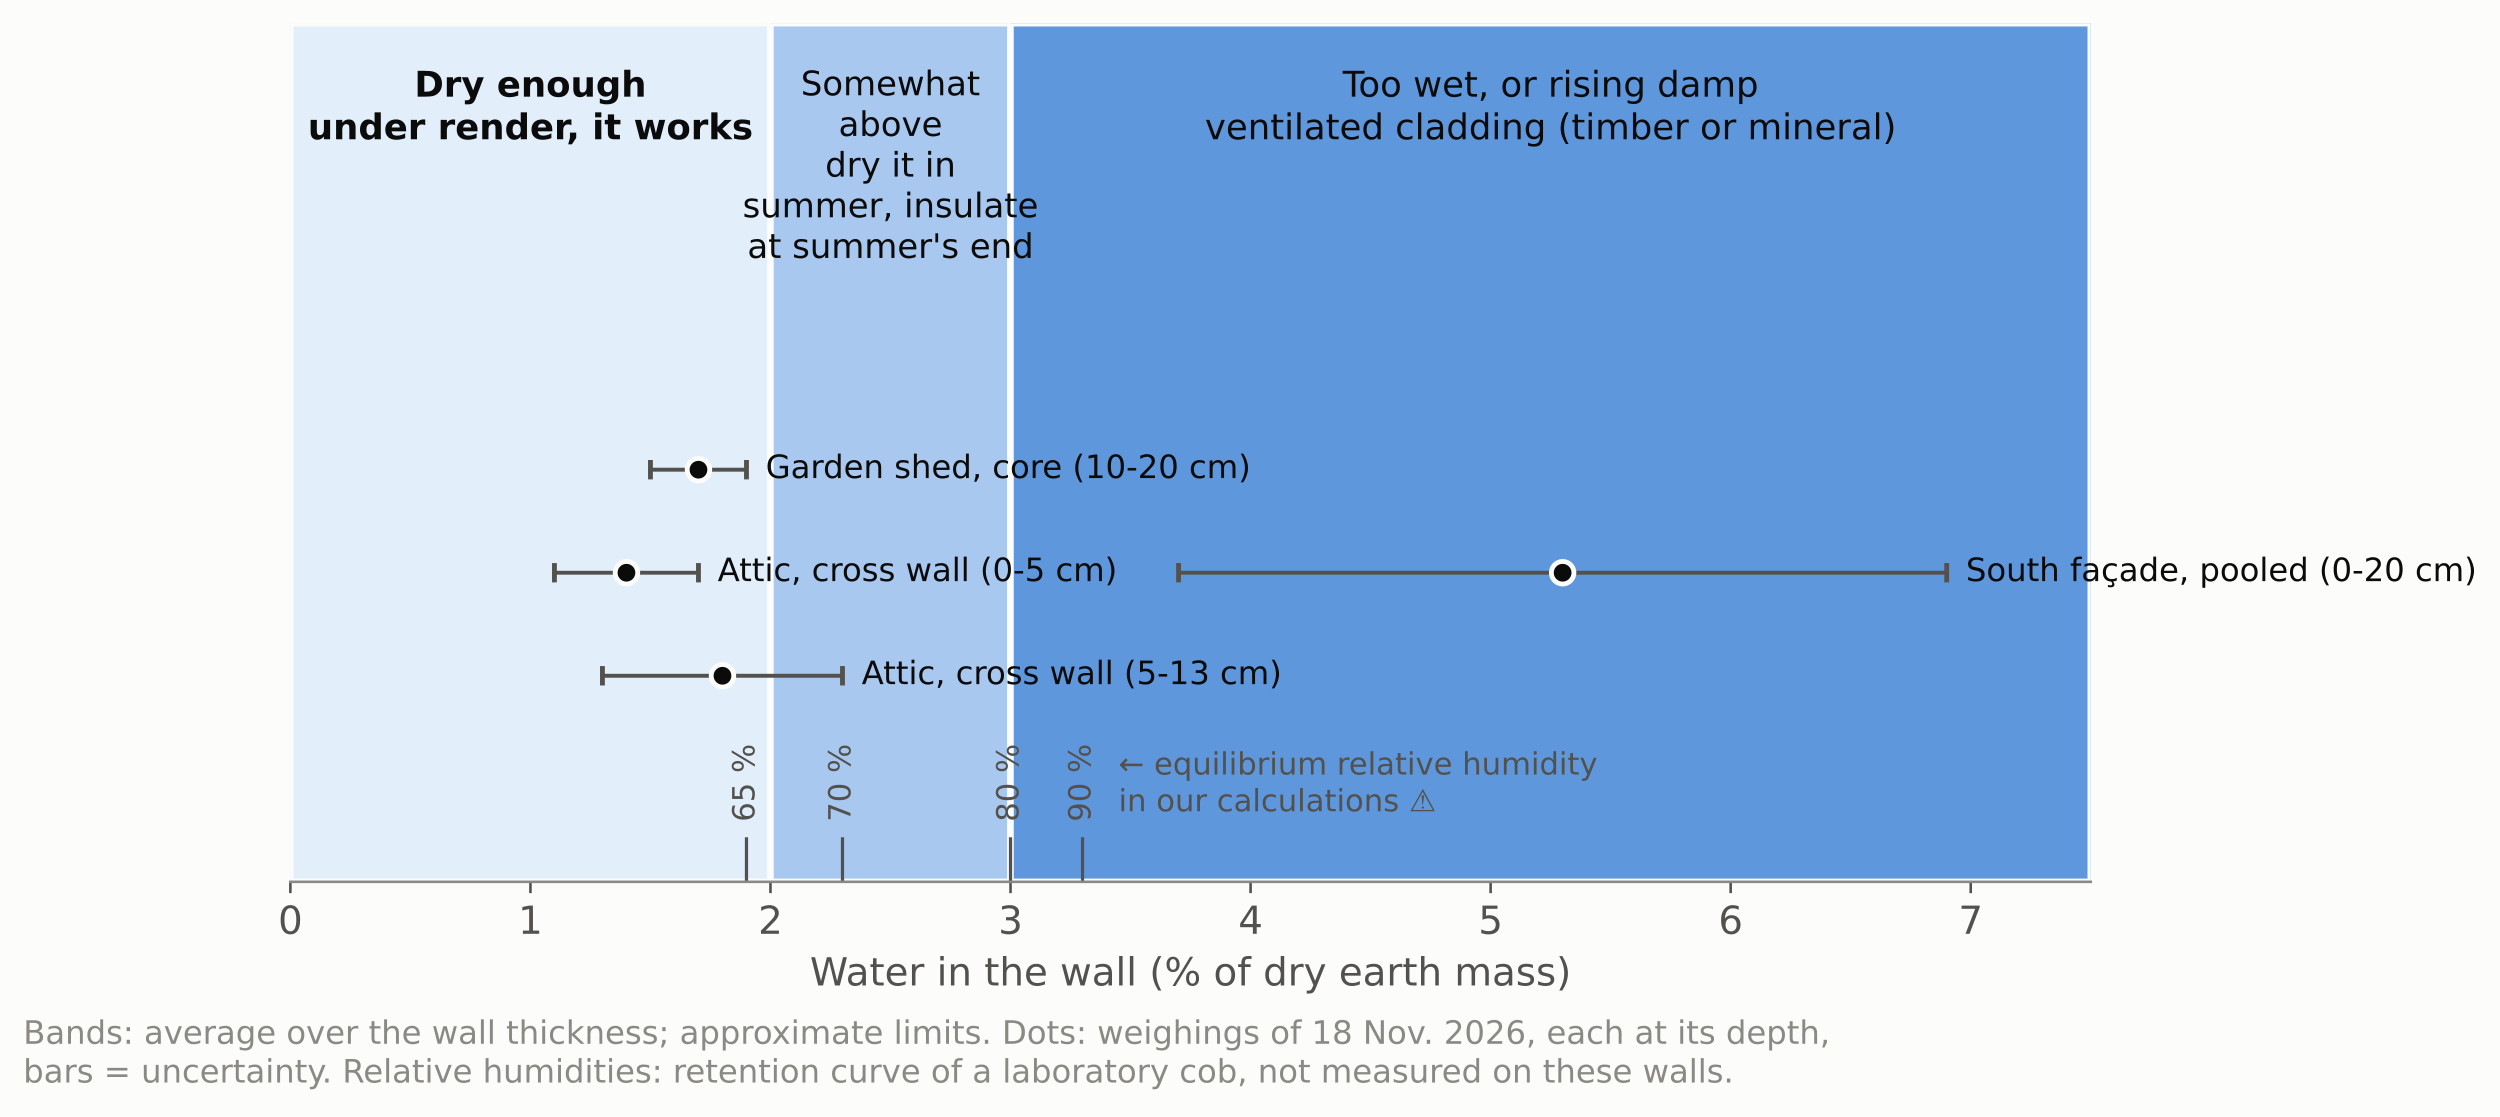
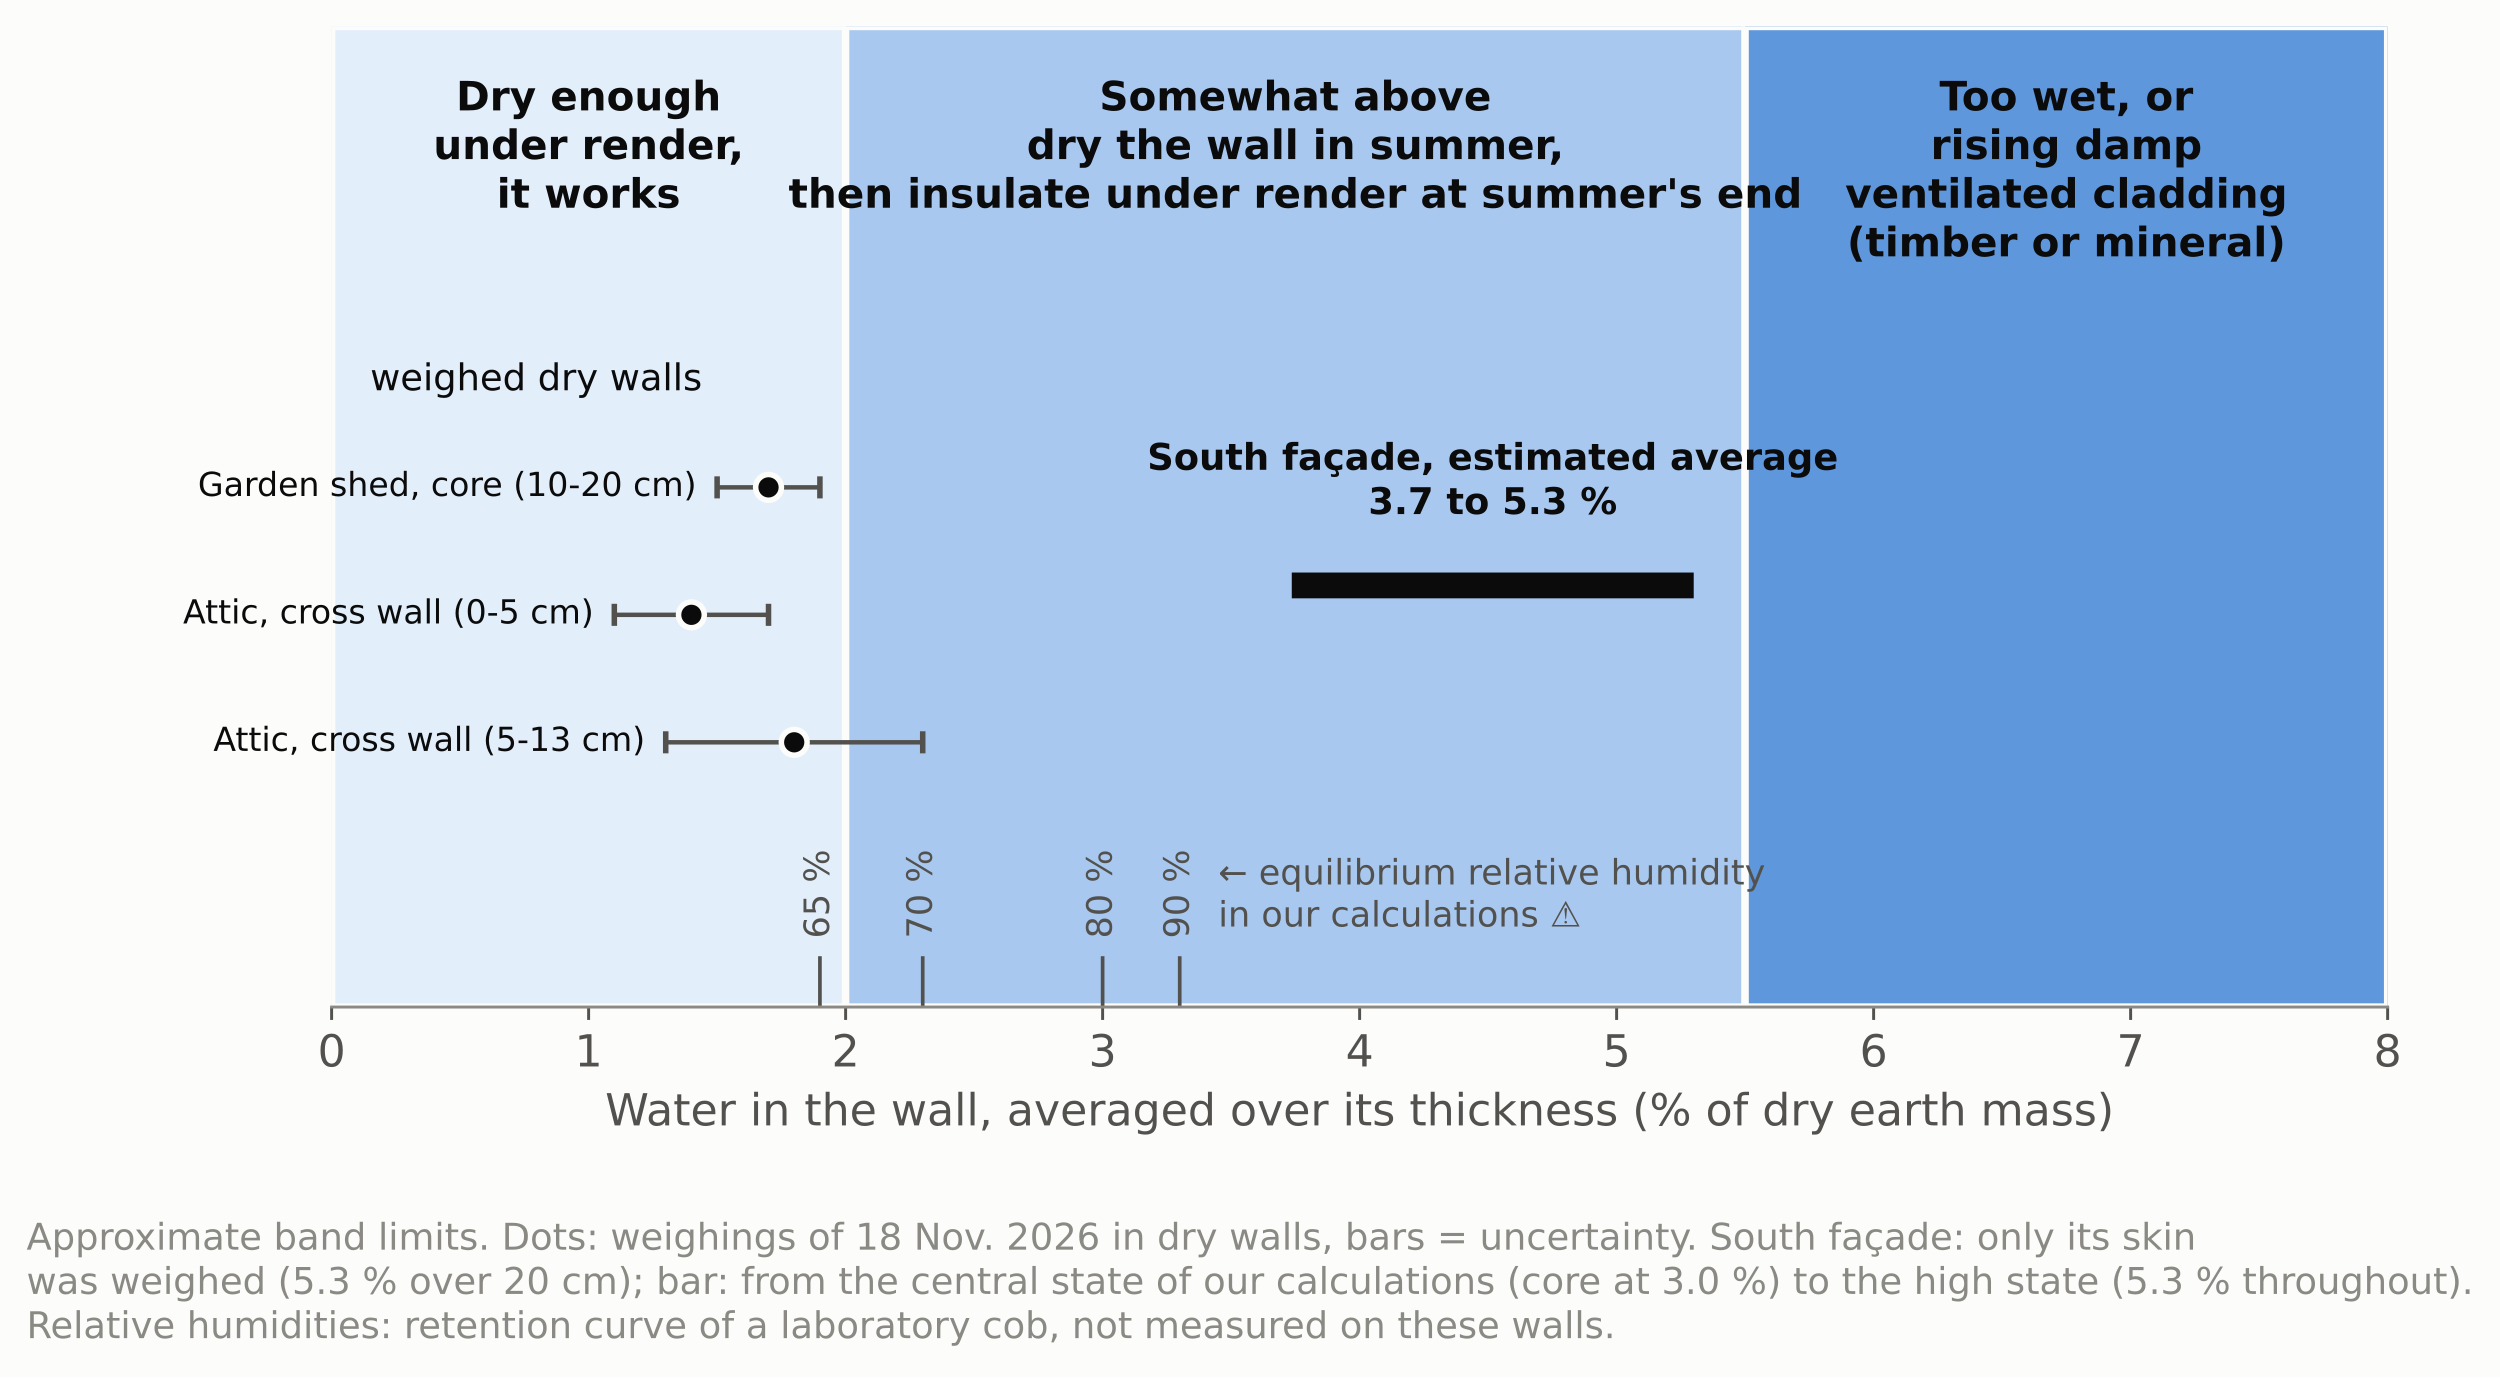
- <svg xmlns="http://www.w3.org/2000/svg" xmlns:xlink="http://www.w3.org/1999/xlink" width="774.845pt" height="346.123pt" viewBox="0 0 774.845 346.123" version="1.1">
+ <svg xmlns="http://www.w3.org/2000/svg" xmlns:xlink="http://www.w3.org/1999/xlink" width="678.498pt" height="373.771pt" viewBox="0 0 678.498 373.771" version="1.1">
  <defs>
    <style type="text/css">*{stroke-linejoin: round; stroke-linecap: butt}</style>
  </defs>
  <g id="figure_1">
    <g id="patch_1">
-       <path d="M 0 346.123  L 774.845 346.123  L 774.845 0  L 0 0  z " style="fill: #fcfcfb" />
+       <path d="M 0 373.771  L 678.498 373.771  L 678.498 -0  L 0 -0  z " style="fill: #fcfcfb" />
    </g>
    <g id="axes_1">
      <g id="patch_2">
        <path d="M 90 273.312  L 648 273.312  L 648 7.2  L 90 7.2  z " style="fill: #fcfcfb" />
      </g>
      <g id="patch_3">
-         <path d="M 90 273.312  L 238.8 273.312  L 238.8 7.2  L 90 7.2  z " clip-path="url(#p28024b7d1a)" style="fill: #e3eefb; stroke: #fcfcfb; stroke-width: 2; stroke-linejoin: miter" />
+         <path d="M 90 273.312  L 229.5 273.312  L 229.5 7.2  L 90 7.2  z " clip-path="url(#pe320d4679d)" style="fill: #e3eefb; stroke: #fcfcfb; stroke-width: 2; stroke-linejoin: miter" />
      </g>
      <g id="patch_4">
-         <path d="M 238.8 273.312  L 313.2 273.312  L 313.2 7.2  L 238.8 7.2  z " clip-path="url(#p28024b7d1a)" style="fill: #a9c8ef; stroke: #fcfcfb; stroke-width: 2; stroke-linejoin: miter" />
+         <path d="M 229.5 273.312  L 473.625 273.312  L 473.625 7.2  L 229.5 7.2  z " clip-path="url(#pe320d4679d)" style="fill: #a9c8ef; stroke: #fcfcfb; stroke-width: 2; stroke-linejoin: miter" />
      </g>
      <g id="patch_5">
-         <path d="M 313.2 273.312  L 648 273.312  L 648 7.2  L 313.2 7.2  z " clip-path="url(#p28024b7d1a)" style="fill: #5f97dc; stroke: #fcfcfb; stroke-width: 2; stroke-linejoin: miter" />
+         <path d="M 473.625 273.312  L 648 273.312  L 648 7.2  L 473.625 7.2  z " clip-path="url(#pe320d4679d)" style="fill: #5f97dc; stroke: #fcfcfb; stroke-width: 2; stroke-linejoin: miter" />
      </g>
      <g id="matplotlib.axis_1">
        <g id="xtick_1">
          <g id="line2d_1">
            <defs>
              <path id="m8a4afdff39" d="M 0 0  L 0 3.5  " style="stroke: #52514e; stroke-width: 0.8" />
            </defs>
            <g>
              <use xlink:href="#m8a4afdff39" x="90" y="273.312" style="fill: #52514e; stroke: #52514e; stroke-width: 0.8" />
            </g>
          </g>
          <g id="text_1">
            <text style="font-size: 12px; font-family: 'DejaVu Sans', sans-serif; text-anchor: middle; fill: #52514e" x="90" y="289.429" transform="rotate(-0 90 289.4292)">0</text>
          </g>
        </g>
        <g id="xtick_2">
          <g id="line2d_2">
            <g>
-               <use xlink:href="#m8a4afdff39" x="164.4" y="273.312" style="fill: #52514e; stroke: #52514e; stroke-width: 0.8" />
+               <use xlink:href="#m8a4afdff39" x="159.75" y="273.312" style="fill: #52514e; stroke: #52514e; stroke-width: 0.8" />
            </g>
          </g>
          <g id="text_2">
-             <text style="font-size: 12px; font-family: 'DejaVu Sans', sans-serif; text-anchor: middle; fill: #52514e" x="164.4" y="289.429" transform="rotate(-0 164.4 289.4292)">1</text>
+             <text style="font-size: 12px; font-family: 'DejaVu Sans', sans-serif; text-anchor: middle; fill: #52514e" x="159.75" y="289.429" transform="rotate(-0 159.75 289.4292)">1</text>
          </g>
        </g>
        <g id="xtick_3">
          <g id="line2d_3">
            <g>
-               <use xlink:href="#m8a4afdff39" x="238.8" y="273.312" style="fill: #52514e; stroke: #52514e; stroke-width: 0.8" />
+               <use xlink:href="#m8a4afdff39" x="229.5" y="273.312" style="fill: #52514e; stroke: #52514e; stroke-width: 0.8" />
            </g>
          </g>
          <g id="text_3">
-             <text style="font-size: 12px; font-family: 'DejaVu Sans', sans-serif; text-anchor: middle; fill: #52514e" x="238.8" y="289.429" transform="rotate(-0 238.8 289.4292)">2</text>
+             <text style="font-size: 12px; font-family: 'DejaVu Sans', sans-serif; text-anchor: middle; fill: #52514e" x="229.5" y="289.429" transform="rotate(-0 229.5 289.4292)">2</text>
          </g>
        </g>
        <g id="xtick_4">
          <g id="line2d_4">
            <g>
-               <use xlink:href="#m8a4afdff39" x="313.2" y="273.312" style="fill: #52514e; stroke: #52514e; stroke-width: 0.8" />
+               <use xlink:href="#m8a4afdff39" x="299.25" y="273.312" style="fill: #52514e; stroke: #52514e; stroke-width: 0.8" />
            </g>
          </g>
          <g id="text_4">
-             <text style="font-size: 12px; font-family: 'DejaVu Sans', sans-serif; text-anchor: middle; fill: #52514e" x="313.2" y="289.429" transform="rotate(-0 313.2 289.4292)">3</text>
+             <text style="font-size: 12px; font-family: 'DejaVu Sans', sans-serif; text-anchor: middle; fill: #52514e" x="299.25" y="289.429" transform="rotate(-0 299.25 289.4292)">3</text>
          </g>
        </g>
        <g id="xtick_5">
          <g id="line2d_5">
            <g>
-               <use xlink:href="#m8a4afdff39" x="387.6" y="273.312" style="fill: #52514e; stroke: #52514e; stroke-width: 0.8" />
+               <use xlink:href="#m8a4afdff39" x="369" y="273.312" style="fill: #52514e; stroke: #52514e; stroke-width: 0.8" />
            </g>
          </g>
          <g id="text_5">
-             <text style="font-size: 12px; font-family: 'DejaVu Sans', sans-serif; text-anchor: middle; fill: #52514e" x="387.6" y="289.429" transform="rotate(-0 387.6 289.4292)">4</text>
+             <text style="font-size: 12px; font-family: 'DejaVu Sans', sans-serif; text-anchor: middle; fill: #52514e" x="369" y="289.429" transform="rotate(-0 369 289.4292)">4</text>
          </g>
        </g>
        <g id="xtick_6">
          <g id="line2d_6">
            <g>
-               <use xlink:href="#m8a4afdff39" x="462" y="273.312" style="fill: #52514e; stroke: #52514e; stroke-width: 0.8" />
+               <use xlink:href="#m8a4afdff39" x="438.75" y="273.312" style="fill: #52514e; stroke: #52514e; stroke-width: 0.8" />
            </g>
          </g>
          <g id="text_6">
-             <text style="font-size: 12px; font-family: 'DejaVu Sans', sans-serif; text-anchor: middle; fill: #52514e" x="462" y="289.429" transform="rotate(-0 462 289.4292)">5</text>
+             <text style="font-size: 12px; font-family: 'DejaVu Sans', sans-serif; text-anchor: middle; fill: #52514e" x="438.75" y="289.429" transform="rotate(-0 438.75 289.4292)">5</text>
          </g>
        </g>
        <g id="xtick_7">
          <g id="line2d_7">
            <g>
-               <use xlink:href="#m8a4afdff39" x="536.4" y="273.312" style="fill: #52514e; stroke: #52514e; stroke-width: 0.8" />
+               <use xlink:href="#m8a4afdff39" x="508.5" y="273.312" style="fill: #52514e; stroke: #52514e; stroke-width: 0.8" />
            </g>
          </g>
          <g id="text_7">
-             <text style="font-size: 12px; font-family: 'DejaVu Sans', sans-serif; text-anchor: middle; fill: #52514e" x="536.4" y="289.429" transform="rotate(-0 536.4 289.4292)">6</text>
+             <text style="font-size: 12px; font-family: 'DejaVu Sans', sans-serif; text-anchor: middle; fill: #52514e" x="508.5" y="289.429" transform="rotate(-0 508.5 289.4292)">6</text>
          </g>
        </g>
        <g id="xtick_8">
          <g id="line2d_8">
            <g>
-               <use xlink:href="#m8a4afdff39" x="610.8" y="273.312" style="fill: #52514e; stroke: #52514e; stroke-width: 0.8" />
+               <use xlink:href="#m8a4afdff39" x="578.25" y="273.312" style="fill: #52514e; stroke: #52514e; stroke-width: 0.8" />
            </g>
          </g>
          <g id="text_8">
-             <text style="font-size: 12px; font-family: 'DejaVu Sans', sans-serif; text-anchor: middle; fill: #52514e" x="610.8" y="289.429" transform="rotate(-0 610.8 289.4292)">7</text>
-           </g>
-         </g>
-         <g id="text_9">
-           <text style="font-size: 12px; font-family: 'DejaVu Sans', sans-serif; text-anchor: middle; fill: #52514e" x="369" y="305.43" transform="rotate(-0 369 305.4301)">Water in the wall (% of dry earth mass)</text>
+             <text style="font-size: 12px; font-family: 'DejaVu Sans', sans-serif; text-anchor: middle; fill: #52514e" x="578.25" y="289.429" transform="rotate(-0 578.25 289.4292)">7</text>
+           </g>
+         </g>
+         <g id="xtick_9">
+           <g id="line2d_9">
+             <g>
+               <use xlink:href="#m8a4afdff39" x="648" y="273.312" style="fill: #52514e; stroke: #52514e; stroke-width: 0.8" />
+             </g>
+           </g>
+           <g id="text_9">
+             <text style="font-size: 12px; font-family: 'DejaVu Sans', sans-serif; text-anchor: middle; fill: #52514e" x="648" y="289.429" transform="rotate(-0 648 289.4292)">8</text>
+           </g>
+         </g>
+         <g id="text_10">
+           <text style="font-size: 12px; font-family: 'DejaVu Sans', sans-serif; text-anchor: middle; fill: #52514e" x="369" y="305.43" transform="rotate(-0 369 305.4301)">Water in the wall, averaged over its thickness (% of dry earth mass)</text>
        </g>
      </g>
      <g id="matplotlib.axis_2" />
-       <g id="line2d_9">
-         <path d="M 238.8 273.312  L 238.8 7.2  " clip-path="url(#p28024b7d1a)" style="fill: none" />
+       <g id="LineCollection_1">
+         <path d="M 166.725 166.867  L 208.575 166.867  " clip-path="url(#pe320d4679d)" style="fill: none; stroke: #52514e; stroke-width: 1.2" />
      </g>
      <g id="line2d_10">
-         <path d="M 313.2 273.312  L 313.2 7.2  " clip-path="url(#p28024b7d1a)" style="fill: none" />
-       </g>
-       <g id="LineCollection_1">
-         <path d="M 171.84 177.512  L 216.48 177.512  " clip-path="url(#p28024b7d1a)" style="fill: none; stroke: #52514e; stroke-width: 1.2" />
-       </g>
-       <g id="line2d_11">
        <defs>
          <path id="me0d77131fd" d="M 0 3  L 0 -3  " style="stroke: #52514e; stroke-width: 1.5" />
        </defs>
-         <g clip-path="url(#p28024b7d1a)">
-           <use xlink:href="#me0d77131fd" x="171.84" y="177.512" style="fill: #0b0b0b; stroke: #52514e; stroke-width: 1.5" />
-         </g>
+         <g clip-path="url(#pe320d4679d)">
+           <use xlink:href="#me0d77131fd" x="166.725" y="166.867" style="fill: #0b0b0b; stroke: #52514e; stroke-width: 1.5" />
+         </g>
+       </g>
+       <g id="line2d_11">
+         <g clip-path="url(#pe320d4679d)">
+           <use xlink:href="#me0d77131fd" x="208.575" y="166.867" style="fill: #0b0b0b; stroke: #52514e; stroke-width: 1.5" />
+         </g>
+       </g>
+       <g id="LineCollection_2">
+         <path d="M 180.675 201.462  L 250.425 201.462  " clip-path="url(#pe320d4679d)" style="fill: none; stroke: #52514e; stroke-width: 1.2" />
      </g>
      <g id="line2d_12">
-         <g clip-path="url(#p28024b7d1a)">
-           <use xlink:href="#me0d77131fd" x="216.48" y="177.512" style="fill: #0b0b0b; stroke: #52514e; stroke-width: 1.5" />
-         </g>
-       </g>
-       <g id="LineCollection_2">
-         <path d="M 186.72 209.445  L 261.12 209.445  " clip-path="url(#p28024b7d1a)" style="fill: none; stroke: #52514e; stroke-width: 1.2" />
+         <g clip-path="url(#pe320d4679d)">
+           <use xlink:href="#me0d77131fd" x="180.675" y="201.462" style="fill: #0b0b0b; stroke: #52514e; stroke-width: 1.5" />
+         </g>
      </g>
      <g id="line2d_13">
-         <g clip-path="url(#p28024b7d1a)">
-           <use xlink:href="#me0d77131fd" x="186.72" y="209.445" style="fill: #0b0b0b; stroke: #52514e; stroke-width: 1.5" />
-         </g>
+         <g clip-path="url(#pe320d4679d)">
+           <use xlink:href="#me0d77131fd" x="250.425" y="201.462" style="fill: #0b0b0b; stroke: #52514e; stroke-width: 1.5" />
+         </g>
+       </g>
+       <g id="LineCollection_3">
+         <path d="M 194.625 132.273  L 222.525 132.273  " clip-path="url(#pe320d4679d)" style="fill: none; stroke: #52514e; stroke-width: 1.2" />
      </g>
      <g id="line2d_14">
-         <g clip-path="url(#p28024b7d1a)">
-           <use xlink:href="#me0d77131fd" x="261.12" y="209.445" style="fill: #0b0b0b; stroke: #52514e; stroke-width: 1.5" />
-         </g>
-       </g>
-       <g id="LineCollection_3">
-         <path d="M 201.6 145.578  L 231.36 145.578  " clip-path="url(#p28024b7d1a)" style="fill: none; stroke: #52514e; stroke-width: 1.2" />
+         <g clip-path="url(#pe320d4679d)">
+           <use xlink:href="#me0d77131fd" x="194.625" y="132.273" style="fill: #0b0b0b; stroke: #52514e; stroke-width: 1.5" />
+         </g>
      </g>
      <g id="line2d_15">
-         <g clip-path="url(#p28024b7d1a)">
-           <use xlink:href="#me0d77131fd" x="201.6" y="145.578" style="fill: #0b0b0b; stroke: #52514e; stroke-width: 1.5" />
+         <g clip-path="url(#pe320d4679d)">
+           <use xlink:href="#me0d77131fd" x="222.525" y="132.273" style="fill: #0b0b0b; stroke: #52514e; stroke-width: 1.5" />
        </g>
      </g>
      <g id="line2d_16">
-         <g clip-path="url(#p28024b7d1a)">
-           <use xlink:href="#me0d77131fd" x="231.36" y="145.578" style="fill: #0b0b0b; stroke: #52514e; stroke-width: 1.5" />
-         </g>
-       </g>
-       <g id="LineCollection_4">
-         <path d="M 365.28 177.512  L 603.36 177.512  " clip-path="url(#p28024b7d1a)" style="fill: none; stroke: #52514e; stroke-width: 1.2" />
+         <path d="M 350.586 158.884  L 459.675 158.884  " clip-path="url(#pe320d4679d)" style="fill: none; stroke: #0b0b0b; stroke-width: 7" />
      </g>
      <g id="line2d_17">
-         <g clip-path="url(#p28024b7d1a)">
-           <use xlink:href="#me0d77131fd" x="365.28" y="177.512" style="fill: #0b0b0b; stroke: #52514e; stroke-width: 1.5" />
-         </g>
+         <path d="M 222.525 273.312  L 222.525 260.006  " clip-path="url(#pe320d4679d)" style="fill: none; stroke: #52514e; stroke-linecap: square" />
      </g>
      <g id="line2d_18">
-         <g clip-path="url(#p28024b7d1a)">
-           <use xlink:href="#me0d77131fd" x="603.36" y="177.512" style="fill: #0b0b0b; stroke: #52514e; stroke-width: 1.5" />
-         </g>
+         <path d="M 250.425 273.312  L 250.425 260.006  " clip-path="url(#pe320d4679d)" style="fill: none; stroke: #52514e; stroke-linecap: square" />
      </g>
      <g id="line2d_19">
-         <path d="M 231.36 273.312  L 231.36 260.006  " clip-path="url(#p28024b7d1a)" style="fill: none; stroke: #52514e; stroke-linecap: square" />
+         <path d="M 299.25 273.312  L 299.25 260.006  " clip-path="url(#pe320d4679d)" style="fill: none; stroke: #52514e; stroke-linecap: square" />
      </g>
      <g id="line2d_20">
-         <path d="M 261.12 273.312  L 261.12 260.006  " clip-path="url(#p28024b7d1a)" style="fill: none; stroke: #52514e; stroke-linecap: square" />
+         <path d="M 320.175 273.312  L 320.175 260.006  " clip-path="url(#pe320d4679d)" style="fill: none; stroke: #52514e; stroke-linecap: square" />
      </g>
      <g id="line2d_21">
-         <path d="M 313.2 273.312  L 313.2 260.006  " clip-path="url(#p28024b7d1a)" style="fill: none; stroke: #52514e; stroke-linecap: square" />
-       </g>
-       <g id="line2d_22">
-         <path d="M 335.52 273.312  L 335.52 260.006  " clip-path="url(#p28024b7d1a)" style="fill: none; stroke: #52514e; stroke-linecap: square" />
-       </g>
-       <g id="line2d_23">
        <defs>
          <path id="mbe89c12753" d="M 0 3.5  C 0.928 3.5 1.819 3.131 2.475 2.475  C 3.131 1.819 3.5 0.928 3.5 0  C 3.5 -0.928 3.131 -1.819 2.475 -2.475  C 1.819 -3.131 0.928 -3.5 0 -3.5  C -0.928 -3.5 -1.819 -3.131 -2.475 -2.475  C -3.131 -1.819 -3.5 -0.928 -3.5 0  C -3.5 0.928 -3.131 1.819 -2.475 2.475  C -1.819 3.131 -0.928 3.5 0 3.5  z " style="stroke: #fcfcfb; stroke-width: 1.5" />
        </defs>
-         <g clip-path="url(#p28024b7d1a)">
-           <use xlink:href="#mbe89c12753" x="194.16" y="177.512" style="fill: #0b0b0b; stroke: #fcfcfb; stroke-width: 1.5" />
-         </g>
-       </g>
-       <g id="line2d_24">
-         <g clip-path="url(#p28024b7d1a)">
-           <use xlink:href="#mbe89c12753" x="223.92" y="209.445" style="fill: #0b0b0b; stroke: #fcfcfb; stroke-width: 1.5" />
-         </g>
-       </g>
-       <g id="line2d_25">
-         <g clip-path="url(#p28024b7d1a)">
-           <use xlink:href="#mbe89c12753" x="216.48" y="145.578" style="fill: #0b0b0b; stroke: #fcfcfb; stroke-width: 1.5" />
-         </g>
-       </g>
-       <g id="line2d_26">
-         <g clip-path="url(#p28024b7d1a)">
-           <use xlink:href="#mbe89c12753" x="484.32" y="177.512" style="fill: #0b0b0b; stroke: #fcfcfb; stroke-width: 1.5" />
+         <g clip-path="url(#pe320d4679d)">
+           <use xlink:href="#mbe89c12753" x="187.65" y="166.867" style="fill: #0b0b0b; stroke: #fcfcfb; stroke-width: 1.5" />
+         </g>
+       </g>
+       <g id="line2d_22">
+         <g clip-path="url(#pe320d4679d)">
+           <use xlink:href="#mbe89c12753" x="215.55" y="201.462" style="fill: #0b0b0b; stroke: #fcfcfb; stroke-width: 1.5" />
+         </g>
+       </g>
+       <g id="line2d_23">
+         <g clip-path="url(#pe320d4679d)">
+           <use xlink:href="#mbe89c12753" x="208.575" y="132.273" style="fill: #0b0b0b; stroke: #fcfcfb; stroke-width: 1.5" />
        </g>
      </g>
      <g id="patch_6">
        <path d="M 90 273.312  L 648 273.312  " style="fill: none; stroke: #8a8984; stroke-width: 0.8; stroke-linejoin: miter; stroke-linecap: square" />
      </g>
-       <g id="text_10">
-         <text style="font-weight: 700; font-size: 11px; font-family: 'DejaVu Sans', sans-serif; fill: #0b0b0b" transform="translate(128.43 29.96495)">Dry enough</text>
-         <text style="font-weight: 700; font-size: 11px; font-family: 'DejaVu Sans', sans-serif; fill: #0b0b0b" transform="translate(95.41023 43.16796)">under render, it works</text>
-       </g>
      <g id="text_11">
-         <text style="font-size: 10.5px; font-family: 'DejaVu Sans', sans-serif; fill: #0b0b0b" transform="translate(248.2144 29.53498)">Somewhat</text>
-         <text style="font-size: 10.5px; font-family: 'DejaVu Sans', sans-serif; fill: #0b0b0b" transform="translate(259.8997 42.13786)">above</text>
-         <text style="font-size: 10.5px; font-family: 'DejaVu Sans', sans-serif; fill: #0b0b0b" transform="translate(255.7621 54.74073)">dry it in</text>
-         <text style="font-size: 10.5px; font-family: 'DejaVu Sans', sans-serif; fill: #0b0b0b" transform="translate(230.1724 67.3436)">summer, insulate</text>
-         <text style="font-size: 10.5px; font-family: 'DejaVu Sans', sans-serif; fill: #0b0b0b" transform="translate(231.6408 79.94647)">at summer's end</text>
+         <text style="font-weight: 700; font-size: 11px; font-family: 'DejaVu Sans', sans-serif; fill: #0b0b0b" transform="translate(123.78 29.96495)">Dry enough</text>
+         <text style="font-weight: 700; font-size: 11px; font-family: 'DejaVu Sans', sans-serif; fill: #0b0b0b" transform="translate(117.6071 43.16796)">under render,</text>
+         <text style="font-weight: 700; font-size: 11px; font-family: 'DejaVu Sans', sans-serif; fill: #0b0b0b" transform="translate(134.8178 56.37097)">it works</text>
      </g>
      <g id="text_12">
-         <text style="font-size: 11px; font-family: 'DejaVu Sans', sans-serif; fill: #0b0b0b" transform="translate(416.1692 29.96495)">Too wet, or rising damp</text>
-         <text style="font-size: 11px; font-family: 'DejaVu Sans', sans-serif; fill: #0b0b0b" transform="translate(373.4463 43.16796)">ventilated cladding (timber or mineral)</text>
+         <text style="font-weight: 700; font-size: 11px; font-family: 'DejaVu Sans', sans-serif; fill: #0b0b0b" transform="translate(298.3663 29.96495)">Somewhat above</text>
+         <text style="font-weight: 700; font-size: 11px; font-family: 'DejaVu Sans', sans-serif; fill: #0b0b0b" transform="translate(278.6557 43.16796)">dry the wall in summer,</text>
+         <text style="font-weight: 700; font-size: 11px; font-family: 'DejaVu Sans', sans-serif; fill: #0b0b0b" transform="translate(214.017 56.37097)">then insulate under render at summer's end</text>
      </g>
      <g id="text_13">
-         <text style="font-size: 10px; font-family: 'DejaVu Sans', sans-serif; text-anchor: start; fill: #0b0b0b" x="222.432" y="180.11" transform="rotate(-0 222.432 180.1097)">Attic, cross wall (0-5 cm)</text>
+         <text style="font-weight: 700; font-size: 11px; font-family: 'DejaVu Sans', sans-serif; fill: #0b0b0b" transform="translate(526.3834 29.9641)">Too wet, or</text>
+         <text style="font-weight: 700; font-size: 11px; font-family: 'DejaVu Sans', sans-serif; fill: #0b0b0b" transform="translate(523.9728 43.1671)">rising damp</text>
+         <text style="font-weight: 700; font-size: 11px; font-family: 'DejaVu Sans', sans-serif; fill: #0b0b0b" transform="translate(500.7903 56.37011)">ventilated cladding</text>
+         <text style="font-weight: 700; font-size: 11px; font-family: 'DejaVu Sans', sans-serif; fill: #0b0b0b" transform="translate(501.2681 69.57312)">(timber or mineral)</text>
      </g>
      <g id="text_14">
-         <text style="font-size: 10px; font-family: 'DejaVu Sans', sans-serif; text-anchor: start; fill: #0b0b0b" x="267.072" y="212.043" transform="rotate(-0 267.072 212.0432)">Attic, cross wall (5-13 cm)</text>
+         <text style="font-size: 10px; font-family: 'DejaVu Sans', sans-serif; text-anchor: start; fill: #0b0b0b" x="100.463" y="105.92" transform="rotate(-0 100.4625 105.9202)">weighed dry walls</text>
      </g>
      <g id="text_15">
-         <text style="font-size: 10px; font-family: 'DejaVu Sans', sans-serif; text-anchor: start; fill: #0b0b0b" x="237.312" y="148.176" transform="rotate(-0 237.312 148.1763)">Garden shed, core (10-20 cm)</text>
+         <text style="font-size: 9px; font-family: 'DejaVu Sans', sans-serif; text-anchor: end; fill: #0b0b0b" x="161.145" y="169.205" transform="rotate(-0 161.145 169.2054)">Attic, cross wall (0-5 cm)</text>
      </g>
      <g id="text_16">
-         <text style="font-size: 10px; font-family: 'DejaVu Sans', sans-serif; text-anchor: start; fill: #0b0b0b" x="609.312" y="180.11" transform="rotate(-0 609.312 180.1097)">South façade, pooled (0-20 cm)</text>
+         <text style="font-size: 9px; font-family: 'DejaVu Sans', sans-serif; text-anchor: end; fill: #0b0b0b" x="175.095" y="203.8" transform="rotate(-0 175.095 203.8)">Attic, cross wall (5-13 cm)</text>
      </g>
      <g id="text_17">
-         <text style="font-size: 9.5px; font-family: 'DejaVu Sans', sans-serif; fill: #52514e" transform="translate(233.8278 254.6842) rotate(-90)">65 %</text>
+         <text style="font-size: 9px; font-family: 'DejaVu Sans', sans-serif; text-anchor: end; fill: #0b0b0b" x="189.045" y="134.611" transform="rotate(-0 189.045 134.6109)">Garden shed, core (10-20 cm)</text>
      </g>
      <g id="text_18">
-         <text style="font-size: 9.5px; font-family: 'DejaVu Sans', sans-serif; fill: #52514e" transform="translate(263.5878 254.6842) rotate(-90)">70 %</text>
+         <text style="font-weight: 700; font-size: 10px; font-family: 'DejaVu Sans', sans-serif; fill: #0b0b0b" transform="translate(311.3563 127.5118)">South façade, estimated average</text>
+         <text style="font-weight: 700; font-size: 10px; font-family: 'DejaVu Sans', sans-serif; fill: #0b0b0b" transform="translate(371.3594 139.5138)">3.7 to 5.3 %</text>
      </g>
      <g id="text_19">
-         <text style="font-size: 9.5px; font-family: 'DejaVu Sans', sans-serif; fill: #52514e" transform="translate(315.6678 254.6842) rotate(-90)">80 %</text>
+         <text style="font-size: 9.5px; font-family: 'DejaVu Sans', sans-serif; fill: #52514e" transform="translate(224.9928 254.6842) rotate(-90)">65 %</text>
      </g>
      <g id="text_20">
-         <text style="font-size: 9.5px; font-family: 'DejaVu Sans', sans-serif; fill: #52514e" transform="translate(337.9878 254.6842) rotate(-90)">90 %</text>
+         <text style="font-size: 9.5px; font-family: 'DejaVu Sans', sans-serif; fill: #52514e" transform="translate(252.8928 254.6842) rotate(-90)">70 %</text>
      </g>
      <g id="text_21">
-         <text style="font-size: 9.5px; font-family: 'DejaVu Sans', sans-serif; fill: #52514e" transform="translate(346.68 240.0484)">← equilibrium relative humidity</text>
-         <text style="font-size: 9.5px; font-family: 'DejaVu Sans', sans-serif; fill: #52514e" transform="translate(346.68 251.451)">    in our calculations ⚠</text>
+         <text style="font-size: 9.5px; font-family: 'DejaVu Sans', sans-serif; fill: #52514e" transform="translate(301.7178 254.6842) rotate(-90)">80 %</text>
+       </g>
+       <g id="text_22">
+         <text style="font-size: 9.5px; font-family: 'DejaVu Sans', sans-serif; fill: #52514e" transform="translate(322.6428 254.6842) rotate(-90)">90 %</text>
+       </g>
+       <g id="text_23">
+         <text style="font-size: 9.5px; font-family: 'DejaVu Sans', sans-serif; fill: #52514e" transform="translate(330.6375 240.0484)">← equilibrium relative humidity</text>
+         <text style="font-size: 9.5px; font-family: 'DejaVu Sans', sans-serif; fill: #52514e" transform="translate(330.6375 251.451)">    in our calculations ⚠</text>
      </g>
    </g>
-     <g id="text_22">
-       <text style="font-size: 10px; font-family: 'DejaVu Sans', sans-serif; fill: #8a8984" transform="translate(7.2 323.5173)">Bands: average over the wall thickness; approximate limits. Dots: weighings of 18 Nov. 2026, each at its depth,</text>
-       <text style="font-size: 10px; font-family: 'DejaVu Sans', sans-serif; fill: #8a8984" transform="translate(7.2 335.52)">bars = uncertainty. Relative humidities: retention curve of a laboratory cob, not measured on these walls.</text>
+     <g id="text_24">
+       <text style="font-size: 10px; font-family: 'DejaVu Sans', sans-serif; fill: #8a8984" transform="translate(7.2 339.1625)">Approximate band limits. Dots: weighings of 18 Nov. 2026 in dry walls, bars = uncertainty. South façade: only its skin</text>
+       <text style="font-size: 10px; font-family: 'DejaVu Sans', sans-serif; fill: #8a8984" transform="translate(7.2 351.1653)">was weighed (5.3 % over 20 cm); bar: from the central state of our calculations (core at 3.0 %) to the high state (5.3 % throughout).</text>
+       <text style="font-size: 10px; font-family: 'DejaVu Sans', sans-serif; fill: #8a8984" transform="translate(7.2 363.168)">Relative humidities: retention curve of a laboratory cob, not measured on these walls.</text>
    </g>
  </g>
  <defs>
-     <clipPath id="p28024b7d1a">
+     <clipPath id="pe320d4679d">
      <rect x="90" y="7.2" width="558" height="266.112" />
    </clipPath>
  </defs>
</svg>
